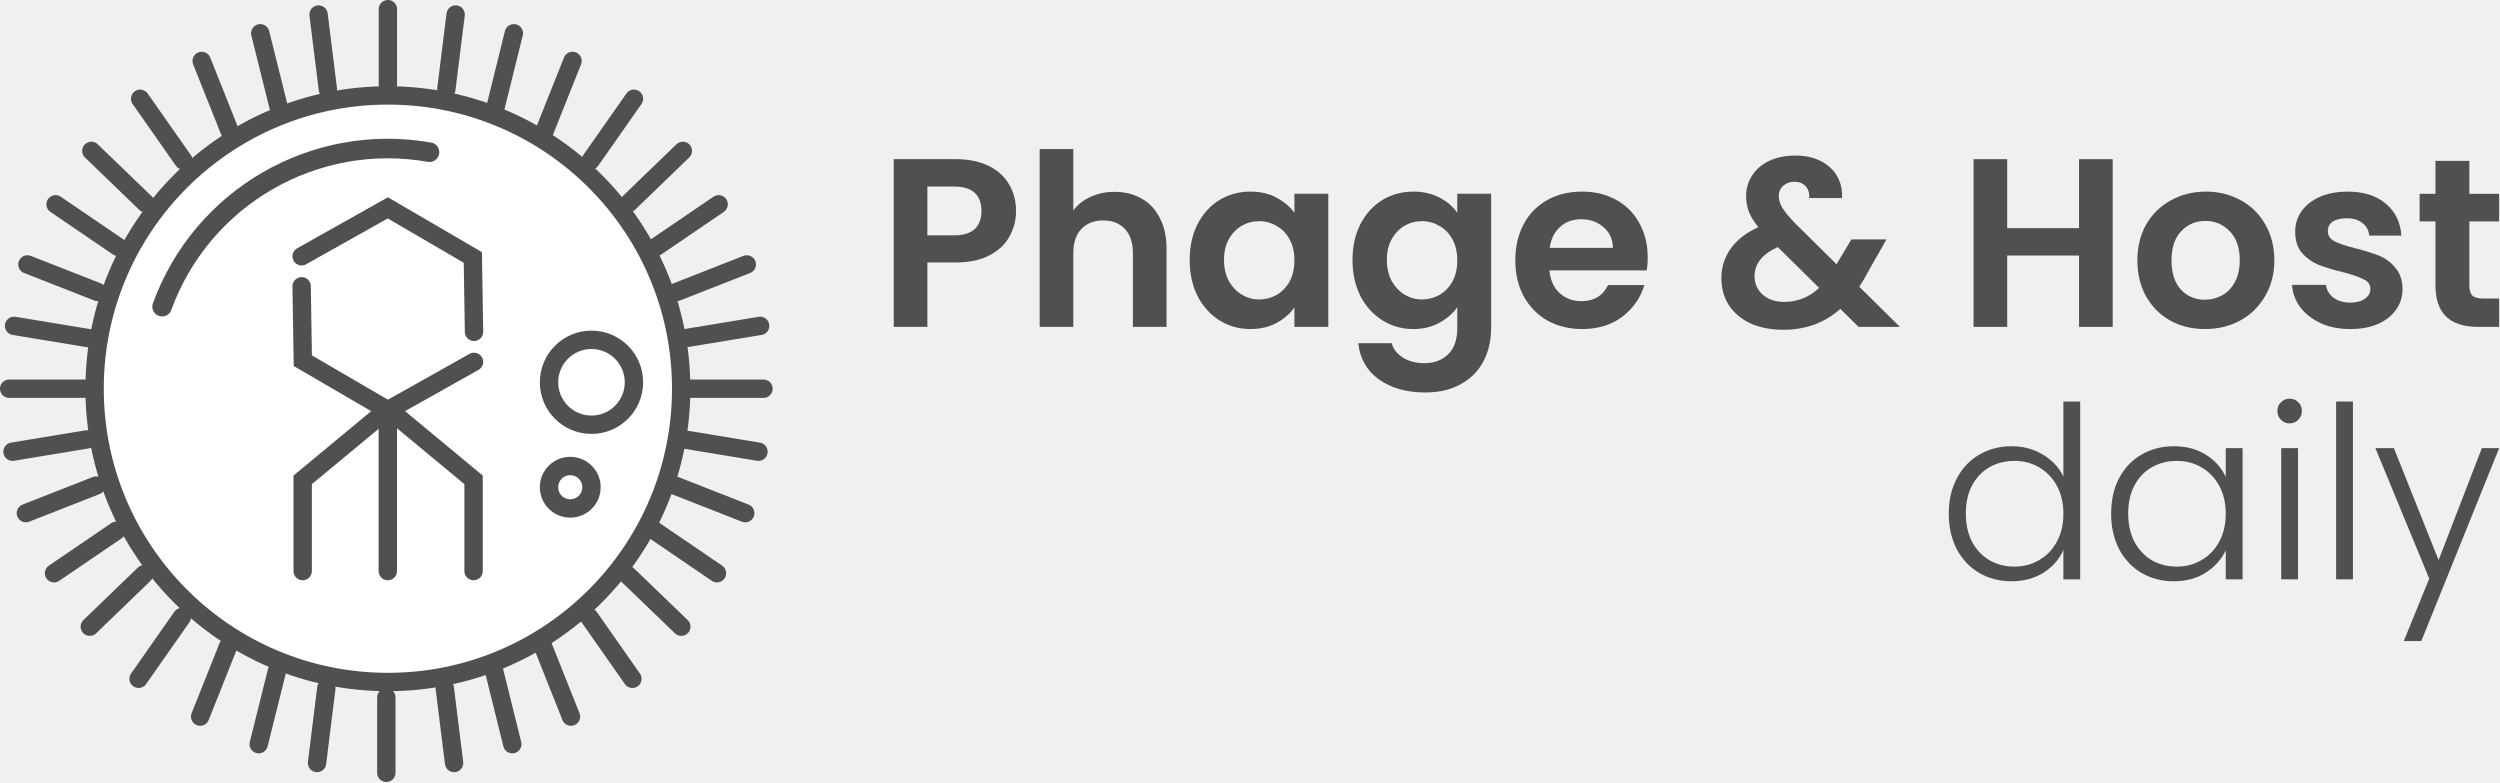
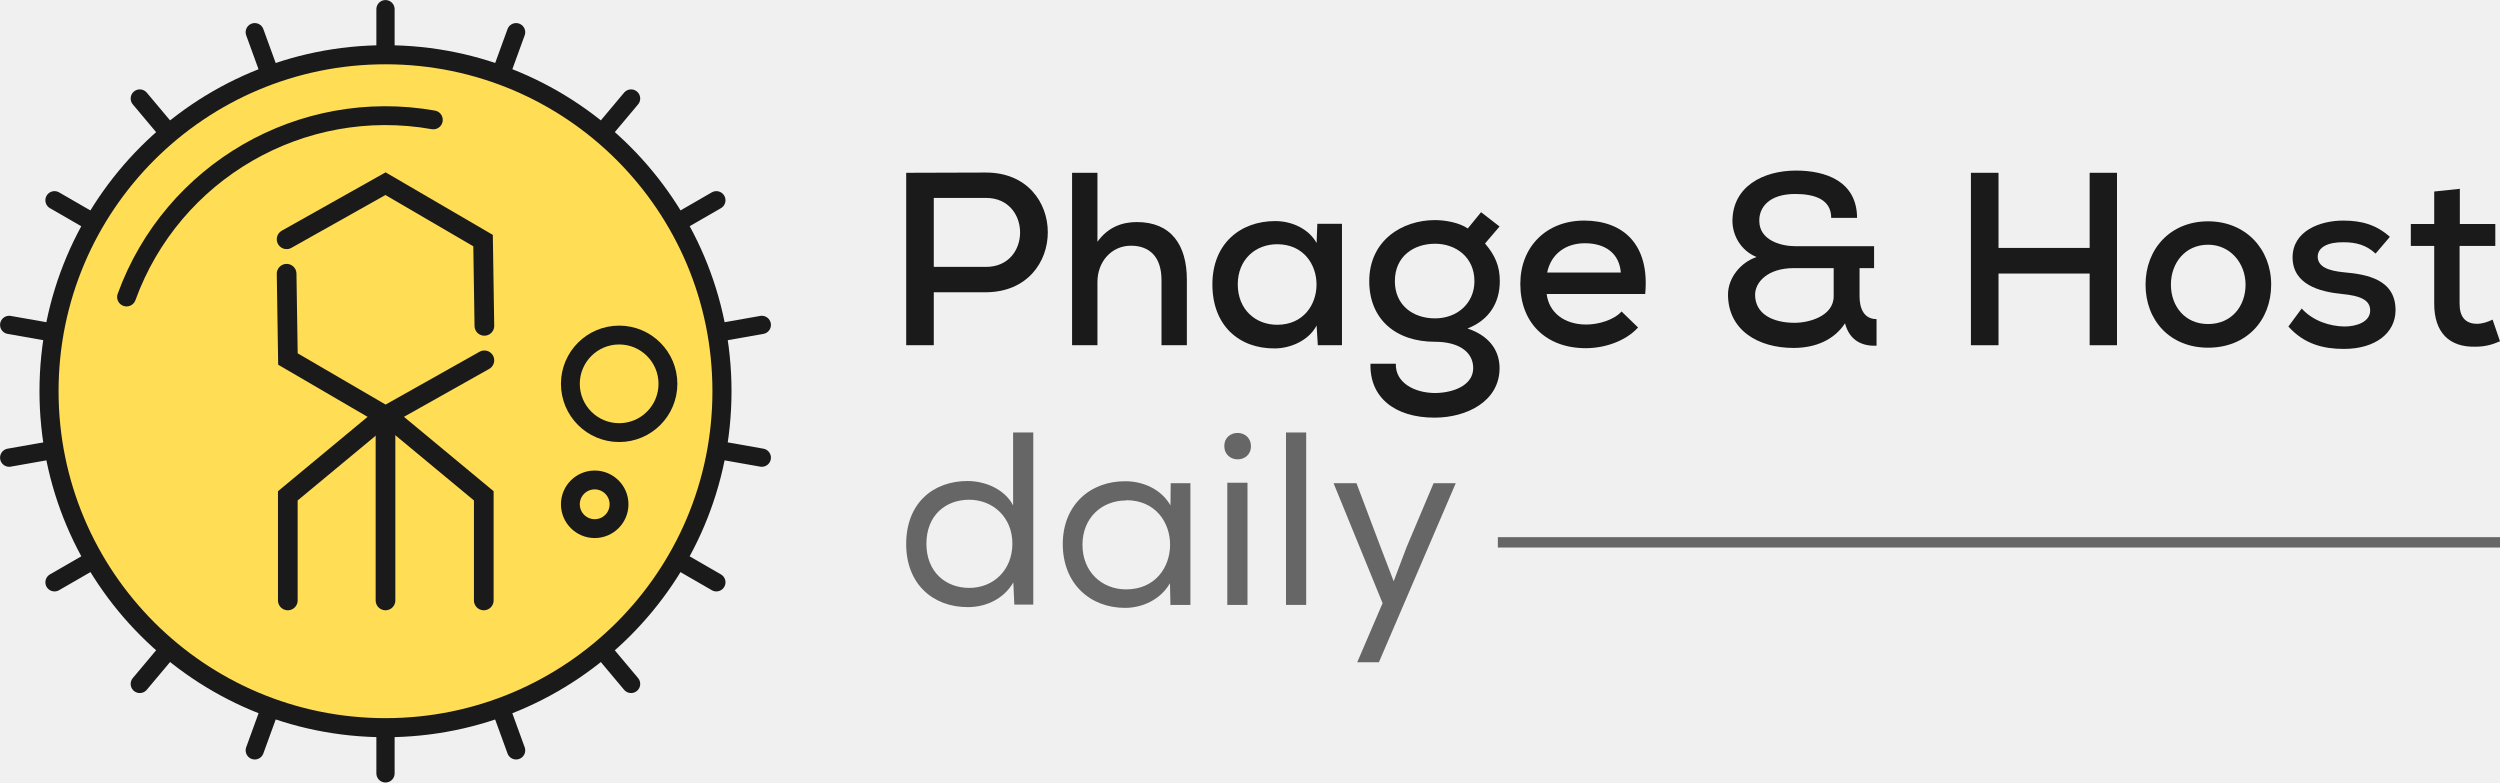
<svg xmlns="http://www.w3.org/2000/svg" width="20.96mm" height="6.56mm" viewBox="0 0 20.96 6.56" version="1.1" id="svg1296">
  <defs id="defs1293">
+     <rect x="31.699" y="-2.655" width="88.022" height="40.515" id="rect7407" />
    <rect x="470.145" y="629.406" width="227.656" height="71.801" id="rect3737" />
    <rect x="470.145" y="629.406" width="227.656" height="71.801" id="rect5547" />
    <rect x="470.145" y="629.406" width="227.656" height="71.801" id="rect19171" />
    <rect x="470.145" y="629.406" width="227.656" height="71.801" id="rect1149" />
+     <rect x="31.699" y="-2.655" width="45.441" height="43.723" id="rect8335" />
+     <rect x="31.699" y="-2.655" width="45.441" height="43.723" id="rect8989" />
+     <rect x="31.699" y="-2.655" width="45.441" height="43.723" id="rect38359" />
+     <rect x="31.699" y="-2.655" width="88.022" height="40.515" id="rect62084" />
+     <rect x="31.699" y="-2.655" width="45.441" height="43.723" id="rect62086" />
  </defs>
-   <g id="layer1">
-     <g id="g6260">
-       <circle style="fill:#ffffff;fill-opacity:1;stroke:#505050;stroke-width:0.154;stroke-linecap:round;stroke-miterlimit:4;stroke-dasharray:none;stroke-opacity:1" id="path1140" cy="3.259" cx="3.252" r="2.459" />
-       <g id="g1116" transform="matrix(0.1048785,0,0,0.1048785,-2.48008,-2.61283)" style="stroke:#505050;stroke-width:1.468;stroke-miterlimit:4;stroke-dasharray:none;stroke-opacity:1">
-         <path style="fill:none;stroke:#505050;stroke-width:1.468;stroke-linecap:round;stroke-linejoin:miter;stroke-miterlimit:4;stroke-dasharray:none;stroke-opacity:1" d="m 47.76,45.4 6.89,-3.87 6.796,3.964 0.094,5.946" id="path1105" />
-         <path style="fill:none;stroke:#505050;stroke-width:1.468;stroke-linecap:round;stroke-linejoin:miter;stroke-miterlimit:4;stroke-dasharray:none;stroke-opacity:1" d="m 61.54,53.84 -6.89,3.87 -6.796,-3.964 -0.094,-5.946" id="path1107" />
-         <path style="fill:none;stroke:#505050;stroke-width:1.468;stroke-linecap:round;stroke-linejoin:miter;stroke-miterlimit:4;stroke-dasharray:none;stroke-opacity:1" d="M 54.65,58.105 V 70.564" id="path1109" />
-         <path style="fill:none;stroke:#505050;stroke-width:1.468;stroke-linecap:round;stroke-linejoin:miter;stroke-miterlimit:4;stroke-dasharray:none;stroke-opacity:1" d="m 54.722,57.65 6.783,5.624 v 7.29" id="path1111" />
-         <path style="fill:none;stroke:#505050;stroke-width:1.468;stroke-linecap:round;stroke-linejoin:miter;stroke-miterlimit:4;stroke-dasharray:none;stroke-opacity:1" d="m 54.626,57.65 -6.783,5.624 v 7.29" id="path1114" />
-       </g>
-       <path style="fill:none;stroke:#505050;stroke-width:0.154;stroke-linecap:round;stroke-linejoin:miter;stroke-miterlimit:4;stroke-dasharray:none;stroke-opacity:1" d="M 3.252,0.077 V 0.709" id="path1273" />
-       <path style="fill:none;stroke:#505050;stroke-width:0.154;stroke-linecap:round;stroke-linejoin:miter;stroke-miterlimit:4;stroke-dasharray:none;stroke-opacity:1" d="M 3.82,0.122 3.742,0.749" id="path1388" />
-       <path style="fill:none;stroke:#505050;stroke-width:0.154;stroke-linecap:round;stroke-linejoin:miter;stroke-miterlimit:4;stroke-dasharray:none;stroke-opacity:1" d="M 4.308,0.279 4.156,0.893" id="path1390" />
-       <path style="fill:none;stroke:#505050;stroke-width:0.154;stroke-linecap:round;stroke-linejoin:miter;stroke-miterlimit:4;stroke-dasharray:none;stroke-opacity:1" d="m 4.8,0.511 -0.234,0.587" id="path1392" />
-       <path style="fill:none;stroke:#505050;stroke-width:0.154;stroke-linecap:round;stroke-linejoin:miter;stroke-miterlimit:4;stroke-dasharray:none;stroke-opacity:1" d="M 5.315,0.828 4.952,1.346" id="path1394" />
-       <path style="fill:none;stroke:#505050;stroke-width:0.154;stroke-linecap:round;stroke-linejoin:miter;stroke-miterlimit:4;stroke-dasharray:none;stroke-opacity:1" d="m 5.725,1.265 -0.455,0.439" id="path1398" />
-       <path style="fill:none;stroke:#505050;stroke-width:0.154;stroke-linecap:round;stroke-linejoin:miter;stroke-miterlimit:4;stroke-dasharray:none;stroke-opacity:1" d="m 6.025,1.713 -0.523,0.356" id="path1400" />
-       <path style="fill:none;stroke:#505050;stroke-width:0.154;stroke-linecap:round;stroke-linejoin:miter;stroke-miterlimit:4;stroke-dasharray:none;stroke-opacity:1" d="m 6.373,2.732 -0.624,0.103" id="path1402" />
-       <path style="fill:none;stroke:#505050;stroke-width:0.154;stroke-linecap:round;stroke-linejoin:miter;stroke-miterlimit:4;stroke-dasharray:none;stroke-opacity:1" d="m 6.261,2.217 -0.589,0.231" id="path1404" />
-       <path style="fill:none;stroke:#505050;stroke-width:0.154;stroke-linecap:round;stroke-linejoin:miter;stroke-miterlimit:4;stroke-dasharray:none;stroke-opacity:1" d="m 2.671,0.122 0.078,0.628" id="path1592" />
-       <path style="fill:none;stroke:#505050;stroke-width:0.154;stroke-linecap:round;stroke-linejoin:miter;stroke-miterlimit:4;stroke-dasharray:none;stroke-opacity:1" d="M 2.182,0.279 2.335,0.893" id="path1594" />
-       <path style="fill:none;stroke:#505050;stroke-width:0.154;stroke-linecap:round;stroke-linejoin:miter;stroke-miterlimit:4;stroke-dasharray:none;stroke-opacity:1" d="m 1.691,0.511 0.234,0.587" id="path1596" />
-       <path style="fill:none;stroke:#505050;stroke-width:0.154;stroke-linecap:round;stroke-linejoin:miter;stroke-miterlimit:4;stroke-dasharray:none;stroke-opacity:1" d="m 1.175,0.828 0.363,0.518" id="path1598" />
-       <path style="fill:none;stroke:#505050;stroke-width:0.154;stroke-linecap:round;stroke-linejoin:miter;stroke-miterlimit:4;stroke-dasharray:none;stroke-opacity:1" d="M 0.077,3.259 H 0.709" id="path1600" />
-       <path style="fill:none;stroke:#505050;stroke-width:0.154;stroke-linecap:round;stroke-linejoin:miter;stroke-miterlimit:4;stroke-dasharray:none;stroke-opacity:1" d="m 0.766,1.265 0.455,0.439" id="path1602" />
-       <path style="fill:none;stroke:#505050;stroke-width:0.154;stroke-linecap:round;stroke-linejoin:miter;stroke-miterlimit:4;stroke-dasharray:none;stroke-opacity:1" d="m 0.466,1.713 0.523,0.356" id="path1604" />
-       <path style="fill:none;stroke:#505050;stroke-width:0.154;stroke-linecap:round;stroke-linejoin:miter;stroke-miterlimit:4;stroke-dasharray:none;stroke-opacity:1" d="m 0.118,2.732 0.624,0.103" id="path1606" />
-       <path style="fill:none;stroke:#505050;stroke-width:0.154;stroke-linecap:round;stroke-linejoin:miter;stroke-miterlimit:4;stroke-dasharray:none;stroke-opacity:1" d="m 0.23,2.217 0.589,0.231" id="path1608" />
-       <path style="fill:none;stroke:#505050;stroke-width:0.154;stroke-linecap:round;stroke-linejoin:miter;stroke-miterlimit:4;stroke-dasharray:none;stroke-opacity:1" d="m 3.239,6.479 v -0.632" id="path1610" />
-       <path style="fill:none;stroke:#505050;stroke-width:0.154;stroke-linecap:round;stroke-linejoin:miter;stroke-miterlimit:4;stroke-dasharray:none;stroke-opacity:1" d="m 3.807,6.397 -0.078,-0.628" id="path1612" />
-       <path style="fill:none;stroke:#505050;stroke-width:0.154;stroke-linecap:round;stroke-linejoin:miter;stroke-miterlimit:4;stroke-dasharray:none;stroke-opacity:1" d="M 4.295,6.239 4.143,5.626" id="path1614" />
-       <path style="fill:none;stroke:#505050;stroke-width:0.154;stroke-linecap:round;stroke-linejoin:miter;stroke-miterlimit:4;stroke-dasharray:none;stroke-opacity:1" d="M 4.787,6.008 4.553,5.42" id="path1616" />
-       <path style="fill:none;stroke:#505050;stroke-width:0.154;stroke-linecap:round;stroke-linejoin:miter;stroke-miterlimit:4;stroke-dasharray:none;stroke-opacity:1" d="M 5.302,5.691 4.939,5.173" id="path1618" />
-       <path style="fill:none;stroke:#505050;stroke-width:0.154;stroke-linecap:round;stroke-linejoin:miter;stroke-miterlimit:4;stroke-dasharray:none;stroke-opacity:1" d="M 6.401,3.259 H 5.768" id="path1620" />
-       <path style="fill:none;stroke:#505050;stroke-width:0.154;stroke-linecap:round;stroke-linejoin:miter;stroke-miterlimit:4;stroke-dasharray:none;stroke-opacity:1" d="M 5.712,5.254 5.256,4.815" id="path1622" />
-       <path style="fill:none;stroke:#505050;stroke-width:0.154;stroke-linecap:round;stroke-linejoin:miter;stroke-miterlimit:4;stroke-dasharray:none;stroke-opacity:1" d="M 6.011,4.806 5.489,4.45" id="path1624" />
-       <path style="fill:none;stroke:#505050;stroke-width:0.154;stroke-linecap:round;stroke-linejoin:miter;stroke-miterlimit:4;stroke-dasharray:none;stroke-opacity:1" d="M 6.359,3.787 5.735,3.684" id="path1626" />
-       <path style="fill:none;stroke:#505050;stroke-width:0.154;stroke-linecap:round;stroke-linejoin:miter;stroke-miterlimit:4;stroke-dasharray:none;stroke-opacity:1" d="m 6.248,4.302 -0.589,-0.231" id="path1628" />
-       <path style="fill:none;stroke:#505050;stroke-width:0.154;stroke-linecap:round;stroke-linejoin:miter;stroke-miterlimit:4;stroke-dasharray:none;stroke-opacity:1" d="m 2.658,6.397 0.078,-0.628" id="path1814" />
-       <path style="fill:none;stroke:#505050;stroke-width:0.154;stroke-linecap:round;stroke-linejoin:miter;stroke-miterlimit:4;stroke-dasharray:none;stroke-opacity:1" d="M 2.169,6.239 2.322,5.626" id="path1817" />
-       <path style="fill:none;stroke:#505050;stroke-width:0.154;stroke-linecap:round;stroke-linejoin:miter;stroke-miterlimit:4;stroke-dasharray:none;stroke-opacity:1" d="m 1.678,6.008 0.234,-0.587" id="path1819" />
-       <path style="fill:none;stroke:#505050;stroke-width:0.154;stroke-linecap:round;stroke-linejoin:miter;stroke-miterlimit:4;stroke-dasharray:none;stroke-opacity:1" d="M 1.162,5.691 1.525,5.173" id="path1821" />
-       <path style="fill:none;stroke:#505050;stroke-width:0.154;stroke-linecap:round;stroke-linejoin:miter;stroke-miterlimit:4;stroke-dasharray:none;stroke-opacity:1" d="m 0.753,5.254 0.455,-0.439" id="path1825" />
-       <path style="fill:none;stroke:#505050;stroke-width:0.154;stroke-linecap:round;stroke-linejoin:miter;stroke-miterlimit:4;stroke-dasharray:none;stroke-opacity:1" d="m 0.453,4.806 0.523,-0.356" id="path1827" />
-       <path style="fill:none;stroke:#505050;stroke-width:0.154;stroke-linecap:round;stroke-linejoin:miter;stroke-miterlimit:4;stroke-dasharray:none;stroke-opacity:1" d="m 0.105,3.787 0.624,-0.103" id="path1829" />
-       <path style="fill:none;stroke:#505050;stroke-width:0.154;stroke-linecap:round;stroke-linejoin:miter;stroke-miterlimit:4;stroke-dasharray:none;stroke-opacity:1" d="m 0.217,4.302 0.589,-0.231" id="path1831" />
-       <circle style="fill:none;stroke:#505050;stroke-width:0.154;stroke-linecap:round;stroke-miterlimit:4;stroke-dasharray:none;stroke-opacity:1" id="path2452" cy="3.205" cx="4.959" r="0.356" />
-       <circle style="fill:none;stroke:#505050;stroke-width:0.154;stroke-linecap:round;stroke-miterlimit:4;stroke-dasharray:none;stroke-opacity:1" id="circle2534" cy="4.085" cx="4.781" r="0.178" />
-       <path style="fill:none;stroke:#505050;stroke-width:0.164;stroke-linecap:round;stroke-miterlimit:4;stroke-dasharray:none;stroke-opacity:1" id="circle2814" d="M 1.359,2.571 A 2.014,2.014 0 0 1 3.601,1.276" />
-       <g aria-label="Phage &amp; Host" transform="matrix(0.09442838,0,0,0.09442838,-37.04084,-58.45593)" id="text3735" style="font-size:8px;line-height:1.25;white-space:pre;shape-inside:url(#rect3737);fill:#505050">
-         <path d="m 482.475,637.79 q 0,1.195 -0.576,2.24 -0.555,1.045 -1.771,1.685 -1.195,0.64 -3.029,0.64 h -2.496 v 5.717 h -2.987 v -14.891 h 5.483 q 1.728,0 2.944,0.597 1.216,0.597 1.813,1.643 0.619,1.045 0.619,2.368 z m -5.504,2.155 q 1.237,0 1.835,-0.555 0.597,-0.576 0.597,-1.6 0,-2.176 -2.432,-2.176 h -2.368 v 4.331 z" style="font-weight:600;font-size:21.333px;font-family:Poppins;-inkscape-font-specification:'Poppins, Semi-Bold'" id="path6129" />
-         <path d="m 491.231,636.084 q 1.344,0 2.389,0.597 1.045,0.576 1.621,1.728 0.597,1.131 0.597,2.731 v 6.933 h -2.987 v -6.528 q 0,-1.408 -0.704,-2.155 -0.704,-0.768 -1.92,-0.768 -1.237,0 -1.963,0.768 -0.704,0.747 -0.704,2.155 v 6.528 h -2.987 v -15.787 h 2.987 v 5.44 q 0.576,-0.768 1.536,-1.195 0.96,-0.448 2.133,-0.448 z" style="font-weight:600;font-size:21.333px;font-family:Poppins;-inkscape-font-specification:'Poppins, Semi-Bold'" id="path6131" />
-         <path d="m 497.89,642.121 q 0,-1.792 0.704,-3.179 0.725,-1.387 1.941,-2.133 1.237,-0.747 2.752,-0.747 1.323,0 2.304,0.533 1.003,0.533 1.6,1.344 v -1.685 h 3.008 v 11.819 h -3.008 v -1.728 q -0.576,0.832 -1.6,1.387 -1.003,0.533 -2.325,0.533 -1.493,0 -2.731,-0.768 -1.216,-0.768 -1.941,-2.155 -0.704,-1.408 -0.704,-3.221 z m 9.301,0.043 q 0,-1.088 -0.427,-1.856 -0.427,-0.789 -1.152,-1.195 -0.725,-0.427 -1.557,-0.427 -0.832,0 -1.536,0.405 -0.704,0.405 -1.152,1.195 -0.427,0.768 -0.427,1.835 0,1.067 0.427,1.877 0.448,0.789 1.152,1.216 0.725,0.427 1.536,0.427 0.832,0 1.557,-0.405 0.725,-0.427 1.152,-1.195 0.427,-0.789 0.427,-1.877 z" style="font-weight:600;font-size:21.333px;font-family:Poppins;-inkscape-font-specification:'Poppins, Semi-Bold'" id="path6133" />
-         <path d="m 517.746,636.062 q 1.323,0 2.325,0.533 1.003,0.512 1.579,1.344 v -1.685 h 3.008 v 11.904 q 0,1.643 -0.661,2.923 -0.661,1.301 -1.984,2.048 -1.323,0.768 -3.2,0.768 -2.517,0 -4.139,-1.173 -1.6,-1.173 -1.813,-3.2 h 2.965 q 0.235,0.811 1.003,1.28 0.789,0.491 1.899,0.491 1.301,0 2.112,-0.789 0.811,-0.768 0.811,-2.347 v -1.835 q -0.576,0.832 -1.6,1.387 -1.003,0.555 -2.304,0.555 -1.493,0 -2.731,-0.768 -1.237,-0.768 -1.963,-2.155 -0.704,-1.408 -0.704,-3.221 0,-1.792 0.704,-3.179 0.725,-1.387 1.941,-2.133 1.237,-0.747 2.752,-0.747 z m 3.904,6.101 q 0,-1.088 -0.427,-1.856 -0.427,-0.789 -1.152,-1.195 -0.725,-0.427 -1.557,-0.427 -0.832,0 -1.536,0.405 -0.704,0.405 -1.152,1.195 -0.427,0.768 -0.427,1.835 0,1.067 0.427,1.877 0.448,0.789 1.152,1.216 0.725,0.427 1.536,0.427 0.832,0 1.557,-0.405 0.725,-0.427 1.152,-1.195 0.427,-0.789 0.427,-1.877 z" style="font-weight:600;font-size:21.333px;font-family:Poppins;-inkscape-font-specification:'Poppins, Semi-Bold'" id="path6135" />
-         <path d="m 538.561,641.908 q 0,0.64 -0.085,1.152 h -8.64 q 0.107,1.28 0.896,2.005 0.789,0.725 1.941,0.725 1.664,0 2.368,-1.429 h 3.221 q -0.512,1.707 -1.963,2.816 -1.451,1.088 -3.563,1.088 -1.707,0 -3.072,-0.747 -1.344,-0.768 -2.112,-2.155 -0.747,-1.387 -0.747,-3.2 0,-1.835 0.747,-3.221 0.747,-1.387 2.091,-2.133 1.344,-0.747 3.093,-0.747 1.685,0 3.008,0.725 1.344,0.725 2.069,2.069 0.747,1.323 0.747,3.051 z m -3.093,-0.853 q -0.021,-1.152 -0.832,-1.835 -0.811,-0.704 -1.984,-0.704 -1.109,0 -1.877,0.683 -0.747,0.661 -0.917,1.856 z" style="font-weight:600;font-size:21.333px;font-family:Poppins;-inkscape-font-specification:'Poppins, Semi-Bold'" id="path6137" />
-         <path d="m 557.281,648.073 -1.621,-1.6 q -2.069,1.856 -5.056,1.856 -1.643,0 -2.901,-0.555 -1.237,-0.576 -1.92,-1.6 -0.683,-1.045 -0.683,-2.411 0,-1.472 0.832,-2.645 0.832,-1.173 2.453,-1.899 -0.576,-0.704 -0.832,-1.344 -0.256,-0.661 -0.256,-1.408 0,-1.024 0.533,-1.835 0.533,-0.832 1.515,-1.301 1.003,-0.469 2.325,-0.469 1.344,0 2.304,0.512 0.96,0.512 1.429,1.365 0.469,0.853 0.405,1.899 h -2.901 q 0.021,-0.704 -0.341,-1.067 -0.363,-0.384 -0.981,-0.384 -0.597,0 -1.003,0.363 -0.384,0.341 -0.384,0.896 0,0.533 0.32,1.067 0.32,0.512 1.045,1.28 l 3.755,3.712 q 0.043,-0.043 0.064,-0.085 0.021,-0.043 0.043,-0.085 l 1.216,-2.027 h 3.115 l -1.493,2.624 q -0.427,0.832 -0.917,1.579 l 3.605,3.563 z m -6.592,-2.219 q 1.749,0 3.093,-1.237 l -3.669,-3.627 q -2.069,0.917 -2.069,2.603 0,0.96 0.725,1.621 0.725,0.64 1.92,0.64 z" style="font-weight:600;font-size:21.333px;font-family:Poppins;-inkscape-font-specification:'Poppins, Semi-Bold'" id="path6139" />
-         <path d="m 579.843,633.182 v 14.891 h -2.987 v -6.336 h -6.379 v 6.336 h -2.987 v -14.891 h 2.987 v 6.123 h 6.379 v -6.123 z" style="font-weight:600;font-size:21.333px;font-family:Poppins;-inkscape-font-specification:'Poppins, Semi-Bold'" id="path6141" />
-         <path d="m 588.031,648.265 q -1.707,0 -3.072,-0.747 -1.365,-0.768 -2.155,-2.155 -0.768,-1.387 -0.768,-3.2 0,-1.813 0.789,-3.2 0.811,-1.387 2.197,-2.133 1.387,-0.768 3.093,-0.768 1.707,0 3.093,0.768 1.387,0.747 2.176,2.133 0.811,1.387 0.811,3.2 0,1.813 -0.832,3.2 -0.811,1.387 -2.219,2.155 -1.387,0.747 -3.115,0.747 z m 0,-2.603 q 0.811,0 1.515,-0.384 0.725,-0.405 1.152,-1.195 0.427,-0.789 0.427,-1.92 0,-1.685 -0.896,-2.581 -0.875,-0.917 -2.155,-0.917 -1.28,0 -2.155,0.917 -0.853,0.896 -0.853,2.581 0,1.685 0.832,2.603 0.853,0.896 2.133,0.896 z" style="font-weight:600;font-size:21.333px;font-family:Poppins;-inkscape-font-specification:'Poppins, Semi-Bold'" id="path6143" />
-         <path d="m 600.931,648.265 q -1.451,0 -2.603,-0.512 -1.152,-0.533 -1.835,-1.429 -0.661,-0.896 -0.725,-1.984 h 3.008 q 0.085,0.683 0.661,1.131 0.597,0.448 1.472,0.448 0.853,0 1.323,-0.341 0.491,-0.341 0.491,-0.875 0,-0.576 -0.597,-0.853 -0.576,-0.299 -1.856,-0.64 -1.323,-0.32 -2.176,-0.661 -0.832,-0.341 -1.451,-1.045 -0.597,-0.704 -0.597,-1.899 0,-0.981 0.555,-1.792 0.576,-0.811 1.621,-1.28 1.067,-0.469 2.496,-0.469 2.112,0 3.371,1.067 1.259,1.045 1.387,2.837 h -2.859 q -0.064,-0.704 -0.597,-1.109 -0.512,-0.427 -1.387,-0.427 -0.811,0 -1.259,0.299 -0.427,0.299 -0.427,0.832 0,0.597 0.597,0.917 0.597,0.299 1.856,0.619 1.28,0.32 2.112,0.661 0.832,0.341 1.429,1.067 0.619,0.704 0.64,1.877 0,1.024 -0.576,1.835 -0.555,0.811 -1.621,1.28 -1.045,0.448 -2.453,0.448 z" style="font-weight:600;font-size:21.333px;font-family:Poppins;-inkscape-font-specification:'Poppins, Semi-Bold'" id="path6145" />
-         <path d="m 611.51,638.708 v 5.717 q 0,0.597 0.277,0.875 0.299,0.256 0.981,0.256 h 1.387 v 2.517 h -1.877 q -3.776,0 -3.776,-3.669 v -5.696 h -1.408 v -2.453 h 1.408 v -2.923 h 3.008 v 2.923 h 2.645 v 2.453 z" style="font-weight:600;font-size:21.333px;font-family:Poppins;-inkscape-font-specification:'Poppins, Semi-Bold'" id="path6147" />
-       </g>
-       <g aria-label="daily" transform="matrix(0.09442838,0,0,0.09442838,-28.15313,-56.33927)" id="text5545" style="font-size:8px;line-height:1.25;white-space:pre;shape-inside:url(#rect5547);fill:#505050">
-         <path d="m 471.169,642.228 q 0,-1.792 0.725,-3.136 0.725,-1.365 1.984,-2.091 1.28,-0.747 2.88,-0.747 1.536,0 2.773,0.747 1.237,0.747 1.813,1.941 v -6.656 h 1.493 v 15.787 h -1.493 v -2.603 q -0.533,1.216 -1.749,2.005 -1.216,0.768 -2.859,0.768 -1.6,0 -2.88,-0.747 -1.259,-0.747 -1.984,-2.112 -0.704,-1.365 -0.704,-3.157 z m 10.176,0.021 q 0,-1.408 -0.576,-2.475 -0.576,-1.067 -1.579,-1.643 -0.981,-0.576 -2.176,-0.576 -1.237,0 -2.219,0.555 -0.981,0.555 -1.557,1.621 -0.555,1.045 -0.555,2.496 0,1.429 0.555,2.517 0.576,1.067 1.557,1.643 0.981,0.555 2.219,0.555 1.195,0 2.176,-0.576 1.003,-0.576 1.579,-1.643 0.576,-1.067 0.576,-2.475 z" style="font-weight:300;font-size:21.333px;font-family:Poppins;-inkscape-font-specification:'Poppins, Light'" id="path6168" />
-         <path d="m 485.585,642.228 q 0,-1.792 0.704,-3.136 0.725,-1.365 1.984,-2.091 1.28,-0.747 2.88,-0.747 1.664,0 2.859,0.768 1.216,0.768 1.749,1.963 v -2.56 h 1.493 v 11.648 h -1.493 v -2.581 q -0.555,1.195 -1.771,1.984 -1.195,0.768 -2.859,0.768 -1.579,0 -2.859,-0.747 -1.259,-0.747 -1.984,-2.112 -0.704,-1.365 -0.704,-3.157 z m 10.176,0.021 q 0,-1.408 -0.576,-2.475 -0.576,-1.067 -1.579,-1.643 -0.981,-0.576 -2.176,-0.576 -1.237,0 -2.219,0.555 -0.981,0.555 -1.557,1.621 -0.555,1.045 -0.555,2.496 0,1.429 0.555,2.517 0.576,1.067 1.557,1.643 0.981,0.555 2.219,0.555 1.195,0 2.176,-0.576 1.003,-0.576 1.579,-1.643 0.576,-1.067 0.576,-2.475 z" style="font-weight:300;font-size:21.333px;font-family:Poppins;-inkscape-font-specification:'Poppins, Light'" id="path6170" />
-         <path d="m 501.431,634.228 q -0.448,0 -0.768,-0.32 -0.32,-0.32 -0.32,-0.789 0,-0.469 0.32,-0.768 0.32,-0.32 0.768,-0.32 0.448,0 0.768,0.32 0.32,0.299 0.32,0.768 0,0.469 -0.32,0.789 -0.32,0.32 -0.768,0.32 z m 0.747,2.197 v 11.648 h -1.493 v -11.648 z" style="font-weight:300;font-size:21.333px;font-family:Poppins;-inkscape-font-specification:'Poppins, Light'" id="path6172" />
-         <path d="m 507.053,632.286 v 15.787 h -1.493 v -15.787 z" style="font-weight:300;font-size:21.333px;font-family:Poppins;-inkscape-font-specification:'Poppins, Light'" id="path6174" />
-         <path d="m 520.034,636.425 -6.912,17.131 h -1.557 l 2.261,-5.547 -4.779,-11.584 h 1.643 l 3.968,9.941 3.84,-9.941 z" style="font-weight:300;font-size:21.333px;font-family:Poppins;-inkscape-font-specification:'Poppins, Light'" id="path6176" />
-       </g>
+   <g id="g1055">
+     <g aria-label="Phage &amp; Host" transform="matrix(0.2581599,0,0,0.2581599,-0.7675996,1.695483)" id="text7405" style="font-size:8px;line-height:1.25;white-space:pre;shape-inside:url(#rect7407);fill:#1a1a1a">
+       <path d="m 33.299,-0.14 h 1.696 c 1.472,0 1.48,2.24 0,2.24 h -1.696 z m 1.696,3.064 c 2.68,-0.016 2.672,-3.888 0,-3.888 -0.856,0 -1.736,0.008 -2.592,0.008 V 4.644 h 0.896 v -1.72 z" style="font-family:'Nexa Bold';-inkscape-font-specification:'Nexa Bold, Normal'" id="path969" />
+       <path d="M 37.79,-0.956 V 4.644 h 0.824 v -2.056 c 0,-0.648 0.448,-1.176 1.088,-1.176 0.608,0 0.992,0.368 0.992,1.112 v 2.12 h 0.824 v -2.128 c 0,-1.128 -0.512,-1.872 -1.624,-1.872 -0.472,0 -0.936,0.16 -1.28,0.64 v -2.24 z" style="font-family:'Nexa Bold';-inkscape-font-specification:'Nexa Bold, Normal'" id="path971" />
+       <path d="m 45.731,1.324 c -0.248,-0.448 -0.784,-0.712 -1.344,-0.712 -1.136,0 -2.04,0.736 -2.04,2.056 0,1.344 0.872,2.088 2.024,2.08 0.488,0 1.096,-0.24 1.36,-0.744 l 0.04,0.64 h 0.784 c 0,-1.312 0,-2.632 0,-3.944 h -0.8 z m -1.28,0.04 c 1.704,0 1.704,2.616 0,2.616 -0.704,0 -1.28,-0.496 -1.28,-1.312 0,-0.808 0.576,-1.304 1.28,-1.304 z" style="font-family:'Nexa Bold';-inkscape-font-specification:'Nexa Bold, Normal'" id="path973" />
+       <path d="m 50.641,0.852 c -0.28,-0.192 -0.736,-0.272 -1.064,-0.272 -1.072,0 -2.136,0.664 -2.136,1.984 0,1.232 0.856,1.968 2.136,1.968 0.736,0 1.24,0.304 1.24,0.856 0,0.56 -0.648,0.808 -1.256,0.808 -0.656,-0.008 -1.28,-0.336 -1.256,-0.952 h -0.824 c -0.032,1.096 0.792,1.752 2.08,1.752 1.056,0 2.112,-0.536 2.112,-1.608 0,-0.472 -0.232,-1.016 -1.04,-1.288 0.704,-0.272 1.048,-0.84 1.048,-1.536 0,-0.488 -0.152,-0.84 -0.48,-1.224 l 0.472,-0.552 -0.6,-0.464 z m -1.064,0.496 c 0.68,0 1.28,0.44 1.28,1.216 0,0.712 -0.552,1.208 -1.28,1.208 -0.712,0 -1.304,-0.424 -1.304,-1.208 0,-0.824 0.632,-1.216 1.304,-1.216 z" style="font-family:'Nexa Bold';-inkscape-font-specification:'Nexa Bold, Normal'" id="path975" />
+       <path d="m 56.403,2.98 c 0.152,-1.608 -0.712,-2.384 -1.984,-2.384 -1.232,0 -2.072,0.856 -2.072,2.056 0,1.264 0.832,2.088 2.128,2.088 0.608,0 1.288,-0.224 1.696,-0.672 l -0.536,-0.52 c -0.24,0.272 -0.744,0.424 -1.144,0.424 -0.72,0 -1.216,-0.392 -1.288,-0.992 z m -3.184,-0.696 c 0.128,-0.624 0.624,-0.952 1.224,-0.952 0.664,0 1.12,0.328 1.168,0.952 z" style="font-family:'Nexa Bold';-inkscape-font-specification:'Nexa Bold, Normal'" id="path977" />
+       <path d="m 61.228,2.14 c 0.432,0 0.864,0 1.296,0 v 0.912 c 0,0.656 -0.816,0.864 -1.264,0.864 -0.72,0 -1.288,-0.288 -1.288,-0.912 0,-0.4 0.4,-0.864 1.256,-0.864 z m 2.136,0 h 0.472 v -0.712 c -0.856,0 -1.696,0 -2.56,0 -0.448,0 -1.168,-0.184 -1.168,-0.824 -0.008,-0.408 0.288,-0.872 1.168,-0.872 0.616,0 1.168,0.168 1.168,0.776 h 0.84 c -0.008,-1.2 -1.032,-1.536 -1.984,-1.536 -1.072,0 -2.056,0.52 -2.064,1.632 0,0.488 0.288,0.976 0.784,1.176 -0.528,0.176 -0.928,0.688 -0.928,1.216 0,1.152 0.968,1.736 2.128,1.736 0.728,0 1.328,-0.272 1.672,-0.8 0.16,0.6 0.6,0.744 1.024,0.728 v -0.864 c -0.408,0 -0.552,-0.344 -0.552,-0.744 z" style="font-family:'Nexa Bold';-inkscape-font-specification:'Nexa Bold, Normal'" id="path979" />
+       <path d="m 71.725,4.644 v -5.6 h -0.888 V 1.484 h -2.96 v -2.44 h -0.896 V 4.644 h 0.896 v -2.328 h 2.96 v 2.328 z" style="font-family:'Nexa Bold';-inkscape-font-specification:'Nexa Bold, Normal'" id="path981" />
+       <path d="m 74.684,0.62 c -1.224,0 -2.032,0.896 -2.032,2.056 0,1.168 0.8,2.048 2.032,2.048 1.24,0 2.048,-0.88 2.048,-2.048 0,-1.16 -0.832,-2.056 -2.048,-2.056 z m 0,0.76 c 0.72,0 1.216,0.6 1.216,1.296 0,0.704 -0.456,1.28 -1.216,1.28 -0.752,0 -1.208,-0.576 -1.208,-1.28 0,-0.696 0.456,-1.296 1.208,-1.296 z" style="font-family:'Nexa Bold';-inkscape-font-specification:'Nexa Bold, Normal'" id="path983" />
+       <path d="m 80.587,1.124 c -0.44,-0.392 -0.912,-0.528 -1.52,-0.528 -0.736,0 -1.64,0.328 -1.64,1.2 0.008,0.872 0.864,1.112 1.608,1.184 0.584,0.056 0.92,0.192 0.912,0.544 -0.008,0.368 -0.448,0.512 -0.84,0.512 -0.464,-0.008 -1.016,-0.176 -1.384,-0.584 l -0.432,0.584 c 0.52,0.584 1.16,0.728 1.8,0.728 1.024,0 1.672,-0.512 1.68,-1.248 0.008,-1.016 -0.944,-1.176 -1.672,-1.24 -0.504,-0.048 -0.848,-0.176 -0.856,-0.504 0,-0.312 0.336,-0.48 0.84,-0.472 0.392,0 0.728,0.08 1.04,0.368 z" style="font-family:'Nexa Bold';-inkscape-font-specification:'Nexa Bold, Normal'" id="path985" />
+       <path d="m 82.027,-0.348 v 1.056 h -0.76 V 1.42 h 0.76 v 1.88 c 0,0.928 0.488,1.416 1.344,1.392 0.28,0 0.52,-0.056 0.792,-0.176 l -0.24,-0.704 c -0.16,0.08 -0.344,0.136 -0.504,0.136 -0.384,0 -0.568,-0.232 -0.568,-0.648 v -1.88 h 1.16 V 0.708 h -1.152 v -1.144 z" style="font-family:'Nexa Bold';-inkscape-font-specification:'Nexa Bold, Normal'" id="path987" />
    </g>
+     <g aria-label="daily" transform="matrix(0.2645833,0,0,0.2645833,-0.8824056,3.889689)" id="text8987" style="font-size:7.805px;line-height:1.25;white-space:pre;shape-inside:url(#rect8989);fill:#666666">
+       <path d="M 36.07,-0.997 H 35.438 V 1.313 C 35.165,0.79 34.54,0.541 33.994,0.541 c -1.093,0 -1.944,0.702 -1.944,1.998 0,1.272 0.851,1.998 1.951,1.998 0.57,0 1.132,-0.25 1.444,-0.781 l 0.031,0.702 h 0.601 V -1.005 Z M 34.041,1.134 c 0.765,0 1.374,0.562 1.374,1.389 0,0.843 -0.601,1.405 -1.366,1.405 -0.749,0 -1.358,-0.507 -1.358,-1.397 0,-0.905 0.609,-1.397 1.358,-1.397 z" style="font-family:'Nexa Regular';-inkscape-font-specification:'Nexa Regular, Normal'" id="path990" />
+       <path d="m 40.439,4.467 h 0.617 V 0.611 h -0.624 l -0.008,0.702 C 40.142,0.814 39.573,0.548 38.995,0.548 37.894,0.541 37.012,1.29 37.012,2.539 c 0,1.257 0.866,2.022 1.975,2.022 0.531,0 1.116,-0.25 1.421,-0.781 l 0.016,0.702 z M 39.026,1.149 c 1.85,0 1.85,2.826 -0.008,2.826 -0.765,0 -1.382,-0.554 -1.382,-1.413 0,-0.859 0.617,-1.405 1.382,-1.405 z" style="font-family:'Nexa Regular';-inkscape-font-specification:'Nexa Regular, Normal'" id="path992" />
+       <path d="m 42.131,-0.568 c 0,0.562 0.843,0.562 0.843,0.008 0,-0.562 -0.843,-0.562 -0.843,-0.008 z m 0.094,1.163 h 0.64 V 4.467 h -0.64 z" style="font-family:'Nexa Regular';-inkscape-font-specification:'Nexa Regular, Normal'" id="path994" />
+       <path d="M 44.725,-0.997 H 44.085 V 4.467 h 0.64 z" style="font-family:'Nexa Regular';-inkscape-font-specification:'Nexa Regular, Normal'" id="path996" />
+       <path d="M 49.464,0.611 H 48.762 L 47.911,2.625 47.497,3.717 47.076,2.617 46.319,0.611 H 45.593 L 47.146,4.412 46.342,6.285 h 0.687 z" style="font-family:'Nexa Regular';-inkscape-font-specification:'Nexa Regular, Normal'" id="path998" />
+     </g>
+     <path style="font-size:8px;line-height:1.25;white-space:pre;fill:none;fill-opacity:1;stroke:#666666;stroke-width:0.087;stroke-linecap:butt;stroke-linejoin:miter;stroke-miterlimit:4;stroke-dasharray:none;stroke-opacity:1" d="m 12.558,4.547 h 8.402" id="path53856" />
+     <path style="fill:none;stroke:#1a1a1a;stroke-width:0.153;stroke-linecap:round;stroke-linejoin:miter;stroke-miterlimit:4;stroke-dasharray:none;stroke-opacity:1" d="M 3.232,0.077 V 6.484" id="path58712" />
+     <path style="fill:none;stroke:#1a1a1a;stroke-width:0.153;stroke-linecap:round;stroke-linejoin:miter;stroke-miterlimit:4;stroke-dasharray:none;stroke-opacity:1" d="M 4.327,0.27 2.136,6.291" id="path61402" />
+     <path style="fill:none;stroke:#1a1a1a;stroke-width:0.153;stroke-linecap:round;stroke-linejoin:miter;stroke-miterlimit:4;stroke-dasharray:none;stroke-opacity:1" d="M 5.291,0.826 1.172,5.734" id="path61404" />
+     <path style="fill:none;stroke:#1a1a1a;stroke-width:0.153;stroke-linecap:round;stroke-linejoin:miter;stroke-miterlimit:4;stroke-dasharray:none;stroke-opacity:1" d="M 6.006,1.679 0.457,4.882" id="path61646" />
+     <path style="fill:none;stroke:#1a1a1a;stroke-width:0.153;stroke-linecap:round;stroke-linejoin:miter;stroke-miterlimit:4;stroke-dasharray:none;stroke-opacity:1" d="M 6.387,2.724 0.077,3.837" id="path61648" />
+     <path style="fill:none;stroke:#1a1a1a;stroke-width:0.153;stroke-linecap:round;stroke-linejoin:miter;stroke-miterlimit:4;stroke-dasharray:none;stroke-opacity:1" d="M 6.387,3.837 0.077,2.724" id="path61730" />
+     <path style="fill:none;stroke:#1a1a1a;stroke-width:0.153;stroke-linecap:round;stroke-linejoin:miter;stroke-miterlimit:4;stroke-dasharray:none;stroke-opacity:1" d="M 6.006,4.882 0.457,1.679" id="path61732" />
+     <path style="fill:none;stroke:#1a1a1a;stroke-width:0.153;stroke-linecap:round;stroke-linejoin:miter;stroke-miterlimit:4;stroke-dasharray:none;stroke-opacity:1" d="M 5.291,5.734 1.172,0.826" id="path61734" />
+     <path style="fill:none;stroke:#1a1a1a;stroke-width:0.153;stroke-linecap:round;stroke-linejoin:miter;stroke-miterlimit:4;stroke-dasharray:none;stroke-opacity:1" d="M 4.327,6.291 2.136,0.27" id="path61736" />
+     <circle style="fill:#ffdd55;fill-opacity:1;stroke:#1a1a1a;stroke-width:0.16;stroke-linecap:round;stroke-miterlimit:4;stroke-dasharray:none;stroke-opacity:1" id="path1140" cy="3.28" cx="3.232" r="2.821" />
+     <path style="fill:none;stroke:#1a1a1a;stroke-width:0.165;stroke-linecap:round;stroke-linejoin:miter;stroke-miterlimit:4;stroke-dasharray:none;stroke-opacity:1" d="m 2.403,2.006 0.829,-0.466 0.818,0.477 0.011,0.715" id="path1105" />
+     <path style="fill:none;stroke:#1a1a1a;stroke-width:0.165;stroke-linecap:round;stroke-linejoin:miter;stroke-miterlimit:4;stroke-dasharray:none;stroke-opacity:1" d="M 4.061,3.021 3.232,3.487 2.414,3.01 2.403,2.295" id="path1107" />
+     <path style="fill:none;stroke:#1a1a1a;stroke-width:0.165;stroke-linecap:round;stroke-linejoin:miter;stroke-miterlimit:4;stroke-dasharray:none;stroke-opacity:1" d="m 3.232,3.535 v 1.499" id="path1109" />
+     <path style="fill:none;stroke:#1a1a1a;stroke-width:0.165;stroke-linecap:round;stroke-linejoin:miter;stroke-miterlimit:4;stroke-dasharray:none;stroke-opacity:1" d="m 3.24,3.48 0.816,0.677 v 0.877" id="path1111" />
+     <path style="fill:none;stroke:#1a1a1a;stroke-width:0.165;stroke-linecap:round;stroke-linejoin:miter;stroke-miterlimit:4;stroke-dasharray:none;stroke-opacity:1" d="m 3.229,3.48 -0.816,0.677 v 0.877" id="path1114" />
+     <circle style="fill:none;stroke:#1a1a1a;stroke-width:0.158;stroke-linecap:round;stroke-miterlimit:4;stroke-dasharray:none;stroke-opacity:1" id="path2452" cy="3.218" cx="5.191" r="0.409" />
+     <circle style="fill:none;stroke:#1a1a1a;stroke-width:0.158;stroke-linecap:round;stroke-miterlimit:4;stroke-dasharray:none;stroke-opacity:1" id="circle2534" cy="4.228" cx="4.986" r="0.204" />
+     <path style="fill:none;stroke:#1a1a1a;stroke-width:0.158;stroke-linecap:round;stroke-miterlimit:4;stroke-dasharray:none;stroke-opacity:1" id="circle2814" d="M 1.061,2.49 A 2.31,2.31 0 0 1 3.633,1.005" />
  </g>
</svg>
